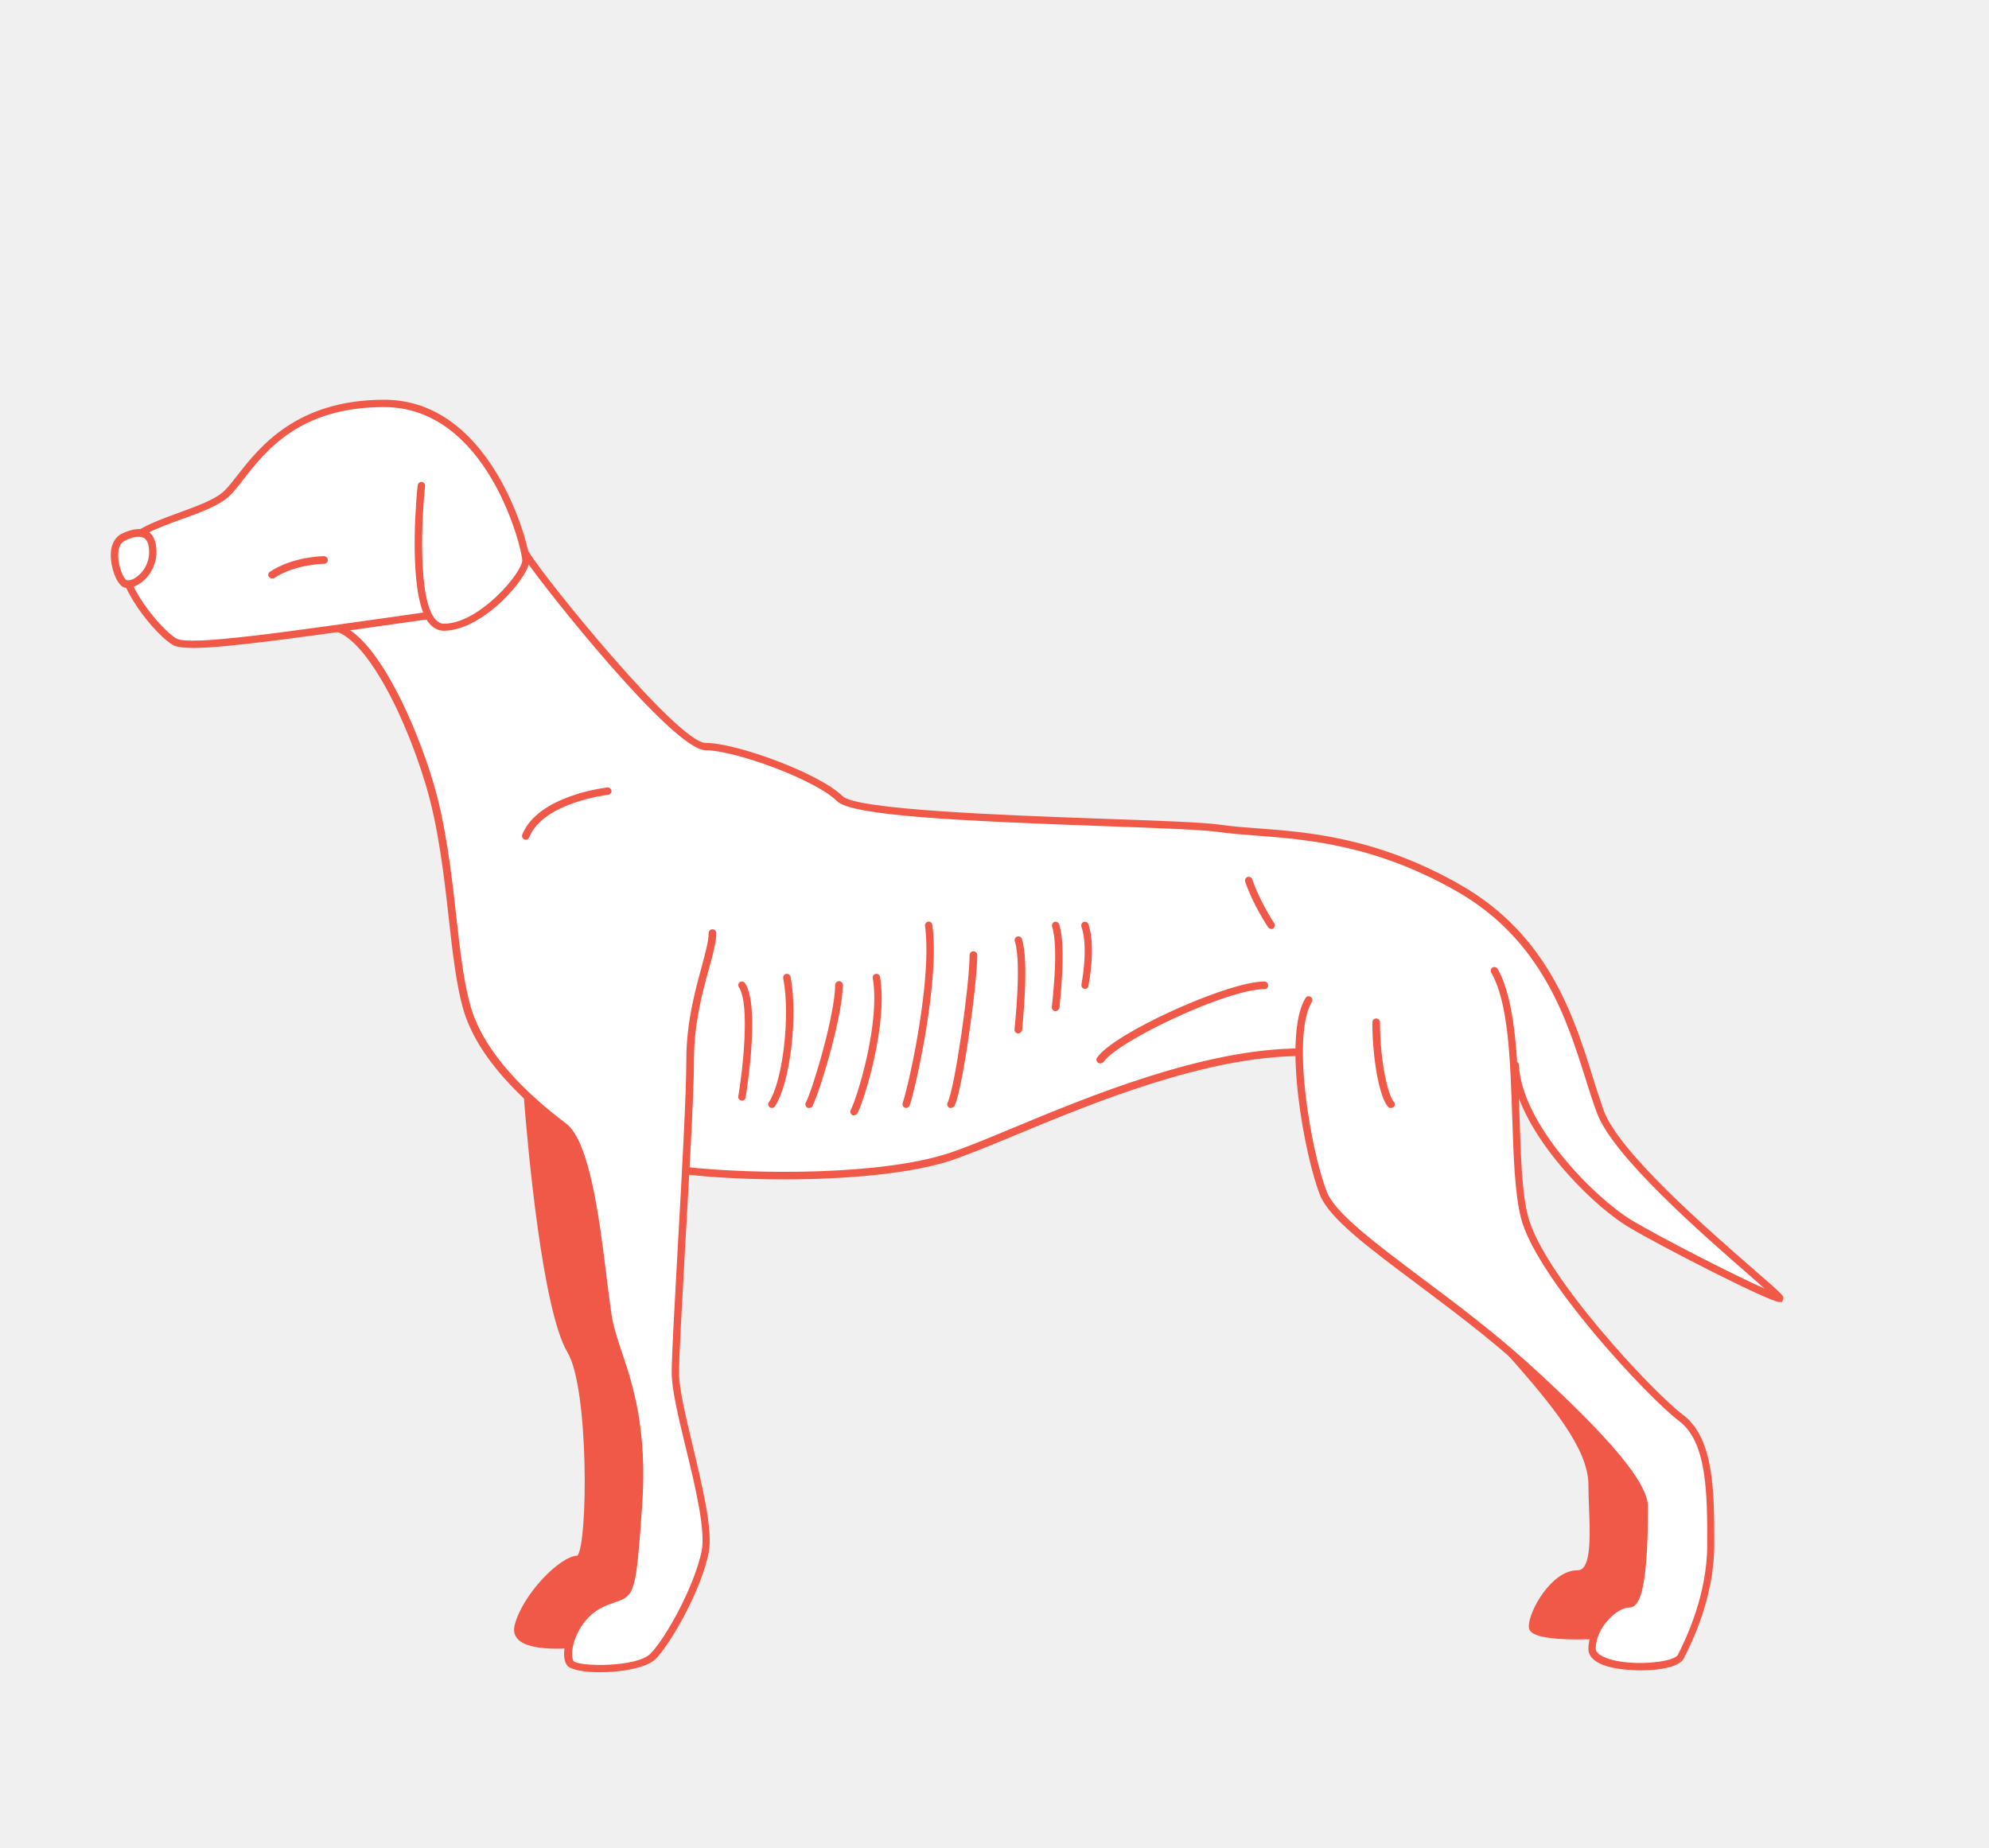
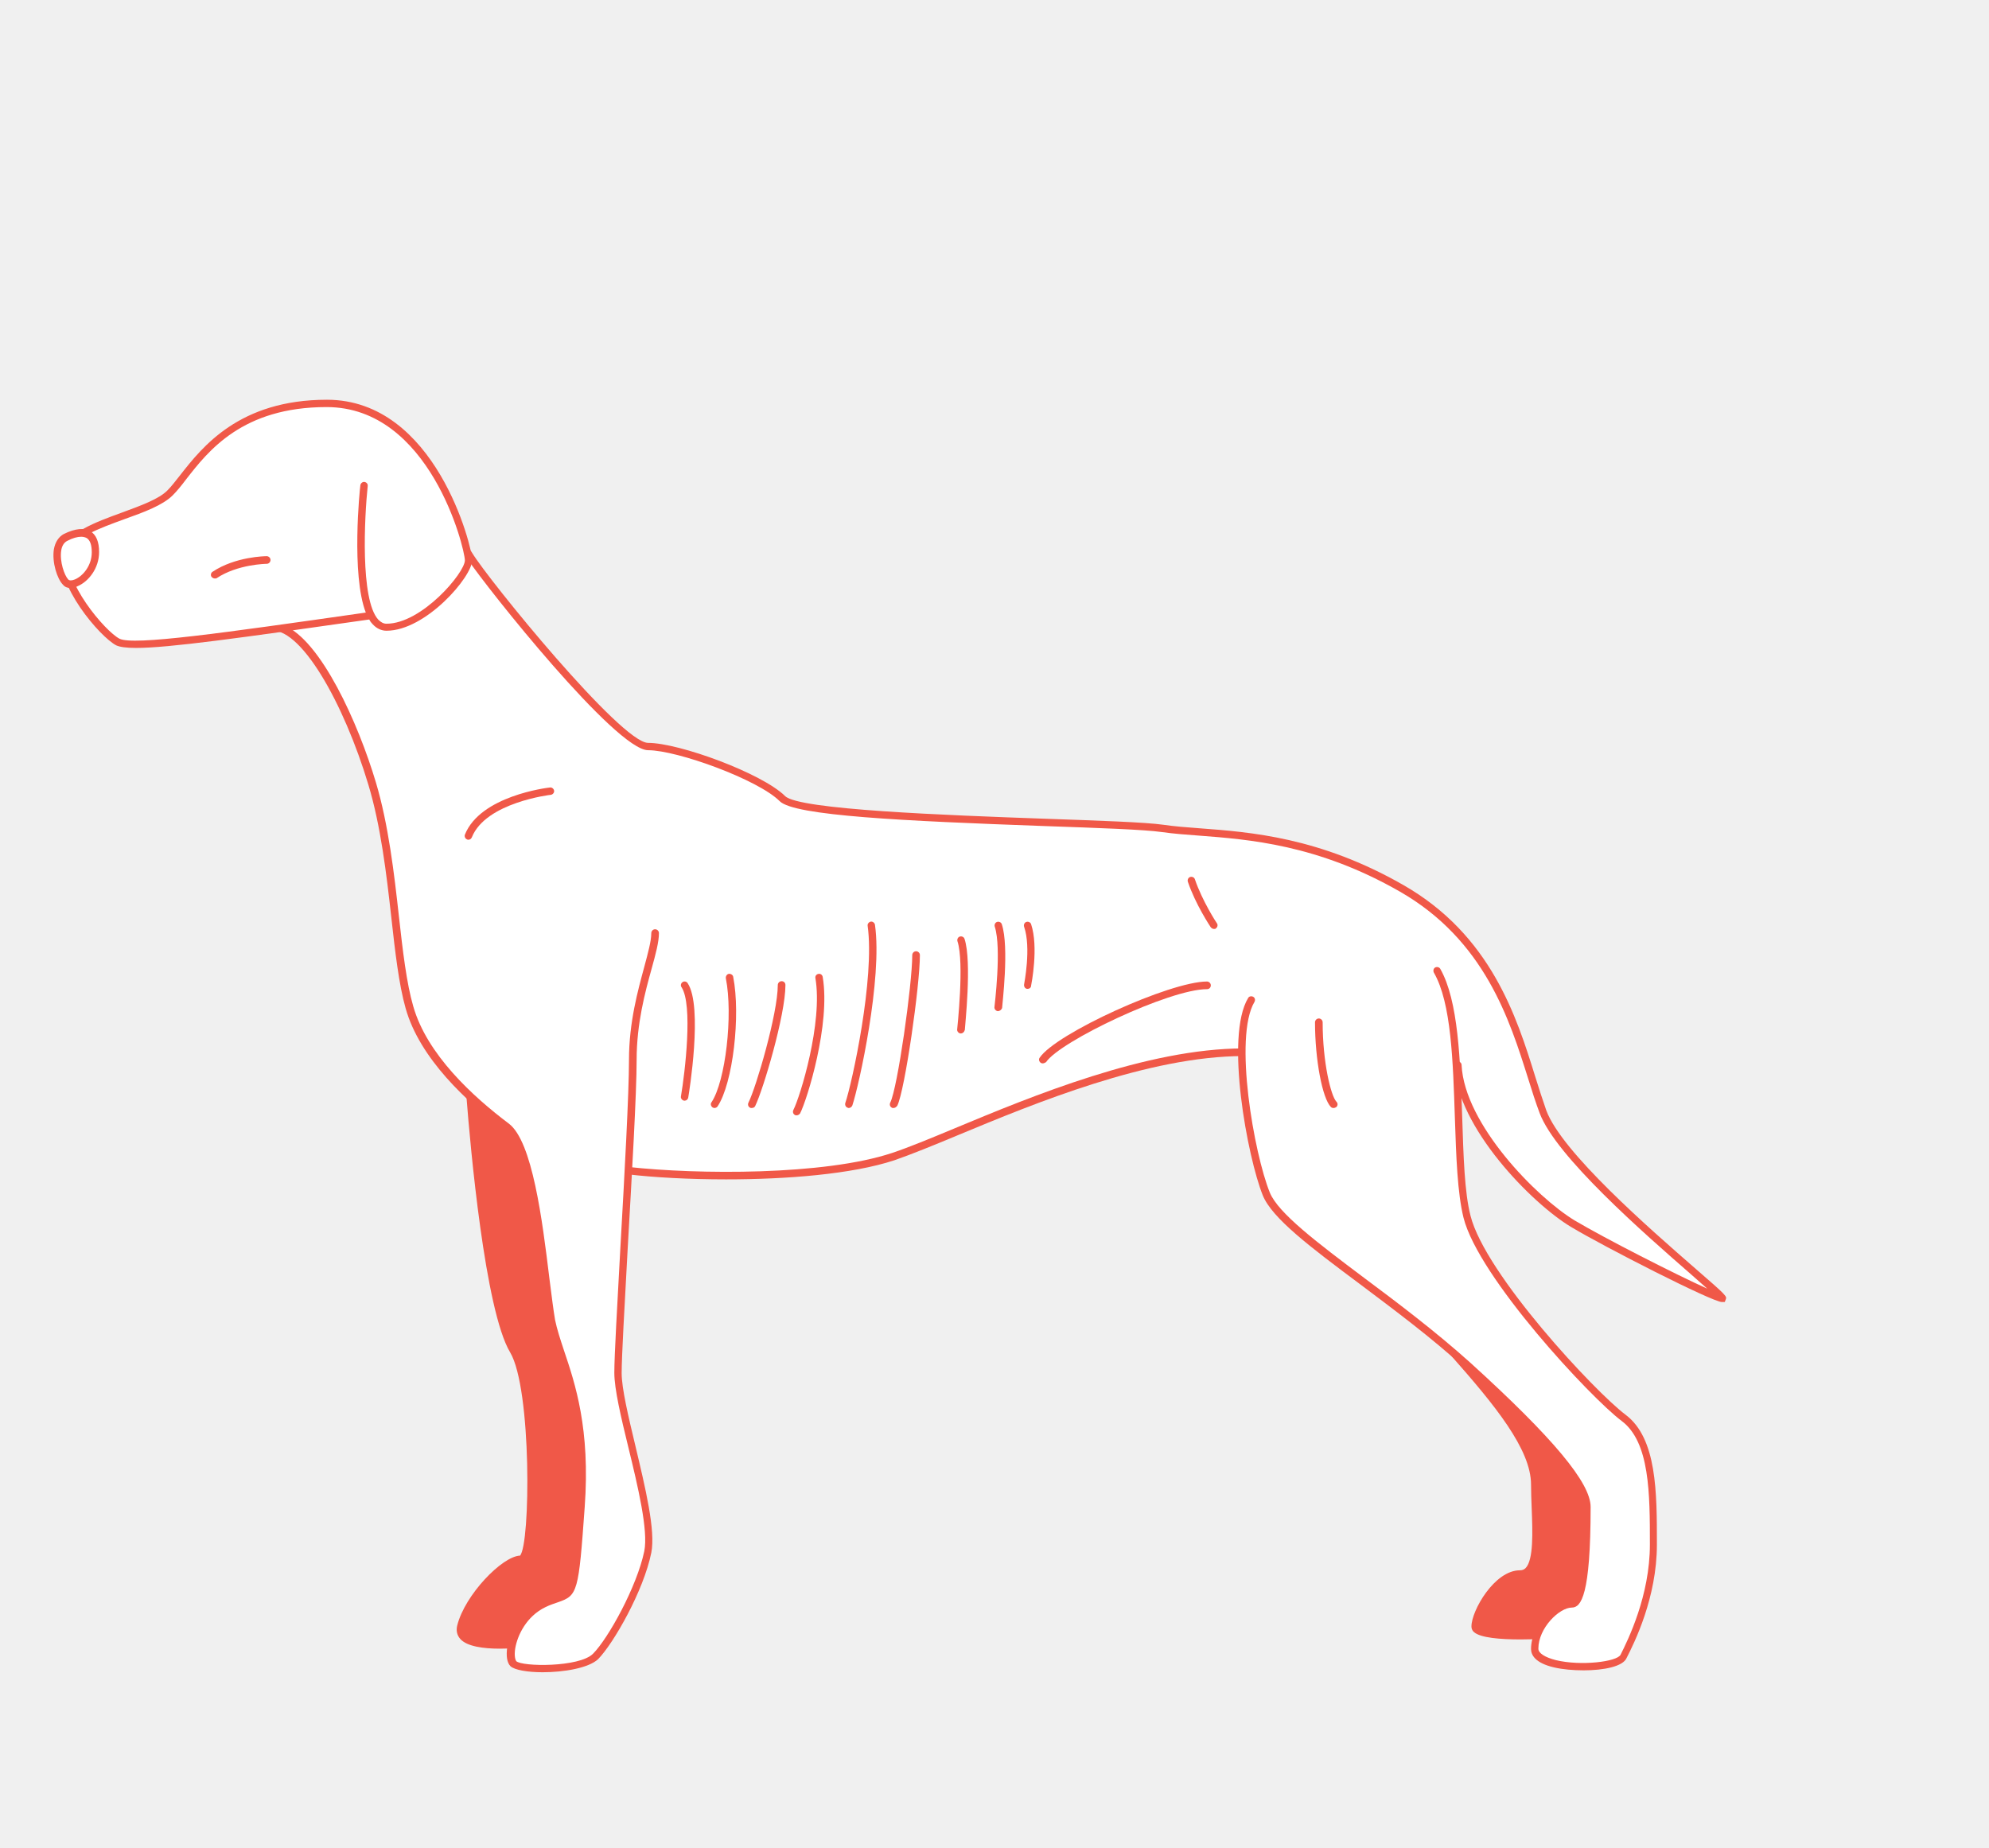
<svg xmlns="http://www.w3.org/2000/svg" version="1.1" x="0px" y="0px" viewBox="0 213.633 624.225 579.817" style="enable-background:new 0 0 2000 1080;">
  <style type="text/css">
	.st0{fill:#FFFFFF;}
	.st1{fill:#F05848;}
</style>
-   <g id="Layer_1">
+   <g id="Layer_1" transform="matrix(1, 0, 0, 1, -18, 0)">
    <g>
      <g transform="matrix(1, 0, 0, 1, 22, 0)" />
      <g transform="matrix(1, 0, 0, 1, -110, 0)">
        <path class="st1" d="M275.5,557.9c1.8,23.4,6.5,67.9,13.5,79.6c7,11.7,7,65.5,2.3,65.5s-16.4,11.7-18.7,21.1 c-2.3,9.4,25.7,4.7,25.7,4.7s18.7-2.3,18.7-35.1s-9.4-112.3-9.4-112.3l-23.4-30.4L275.5,557.9z" />
        <path class="st1" d="M284.8,731.1c-5.1,0-10.2-0.7-12.3-3c-1.1-1.2-1.4-2.7-1-4.3c2.4-9.6,14.1-21.7,19.7-21.9 c3.3-3.5,3.7-52.4-3.1-63.8c-7.9-13.2-12.5-64.6-13.7-80.1l0-0.6l10.3-8.1l24.3,31.6l0,0.3c0.1,0.8,9.4,80,9.4,112.5 c0,33.4-18.9,36.2-19.7,36.3C297.4,730.1,291.1,731.1,284.8,731.1z M276.7,558.4c2.5,31.4,7.3,68.4,13.3,78.4 c6.7,11.2,7.1,59.2,3.3,65.9c-0.6,1.1-1.4,1.4-1.9,1.4c-4,0-15.4,11.3-17.6,20.2c-0.3,1.2,0.1,1.8,0.4,2.2c3.3,3.6,18.4,2,24,1.1 c0.8-0.1,17.7-2.7,17.7-34c0-31.3-8.7-106.3-9.3-111.9l-22.5-29.2L276.7,558.4z" />
        <path class="st1" d="M584.1,638.2c13.8,15.6,25.5,29.7,25.5,41.4s2.3,28.1-4.7,28.1s-14,11.7-14,16.4c0,4.7,28.1,2.3,28.1,2.3 s11.7,2.3,11.7-30.4s-14-42.1-21.1-46.8C602.7,644.5,584.1,638.2,584.1,638.2z" />
        <path class="st1" d="M605.2,728.2c-6.3,0-12.6-0.5-14.6-2.3c-0.7-0.6-0.8-1.3-0.8-1.8c0-4.9,7.2-17.6,15.2-17.6 c0.7,0,1.3-0.2,1.8-0.7c2.5-2.6,2.2-11.2,1.9-18.8c-0.1-2.5-0.2-5.1-0.2-7.4c0-11.1-11.4-25-25.2-40.6l-2.9-3.3l4.2,1.4 c0.8,0.3,18.7,6.4,25.8,11.1c7,4.7,21.6,14.4,21.6,47.8c0,19.4-4.2,26.9-7.6,29.8c-2.4,2-4.6,1.9-5.3,1.8 C616.9,727.8,611.1,728.2,605.2,728.2z M588,640.8c13.1,15,22.8,27.6,22.8,38.8c0,2.3,0.1,4.8,0.2,7.3c0.3,8.8,0.6,17.2-2.6,20.5 c-0.9,1-2.1,1.5-3.5,1.5c-6.3,0-12.9,11.3-12.9,15.2c0.7,1.7,13.3,2.3,26.8,1.2l0.2,0l0.2,0c0.1,0,1.7,0.3,3.6-1.4 c3.1-2.6,6.7-9.5,6.7-27.9c0-32.1-13.4-41-20.5-45.8C604.2,647,593.9,643,588,640.8z" />
        <path class="st0" d="M518.4,543.9c-39.8,0-88.9,25.7-110,32.8c-21.1,7-60.8,7-83.3,4.5c0,0-5.5-53.6-0.8-63 c4.7-9.4,11.7-23.4,14-23.4c2.3,0,191.9,23.4,191.9,23.4L518.4,543.9z" />
        <path class="st1" d="M355.9,583.8c-11.6,0-22.7-0.6-31-1.6c-0.6-0.1-1.1-0.7-1-1.3c0.1-0.6,0.6-1.1,1.3-1 c21.6,2.4,61.5,2.7,82.8-4.4c5.1-1.7,11.9-4.5,19.8-7.8c24-10,60.2-25,90.5-25c0.6,0,1.2,0.5,1.2,1.2c0,0.6-0.5,1.2-1.2,1.2 c-29.8,0-65.8,14.9-89.6,24.8c-7.9,3.3-14.8,6.1-20,7.9C395.4,582.2,374.8,583.8,355.9,583.8z" />
        <path class="st0" d="M333.5,506.4c0,7-7,21.1-7,39.8c0,18.7-4.7,86.6-4.7,98.3s11.7,44.5,9.4,56.2c-2.3,11.7-11.7,28.1-16.4,32.8 c-4.7,4.7-23.4,4.7-25.7,2.3c-2.3-2.3,0-14,9.4-18.7c9.4-4.7,9.4,2.3,11.7-30.4c2.3-32.8-7-46.8-9.4-58.5 c-2.3-11.7-4.7-53.8-14-60.8c-9.4-7-25.7-21.1-30.4-37.4c-4.7-16.4-4.7-46.8-11.7-70.2c-7-23.4-21.1-51.5-32.8-49.1l63.2-22.7 c4.7,7.7,46.8,60.1,56.2,60.1c9.4,0,35.1,9.4,42.1,16.4c7,7,103,7,119.4,9.4c16.4,2.3,42.1,0,74.9,18.7 c32.8,18.7,37.4,51.5,44.5,70.2c7,18.7,58.5,58.5,56.2,58.5c-2.3,0-35.1-16.4-46.8-23.4c-11.7-7-35.1-30.4-36.1-49.7" />
        <path class="st1" d="M298.3,738.5c-4.7,0-8.8-0.7-10.1-1.9c-1.1-1.1-1.4-3.3-1-6c0.8-4.7,4-11.3,10.7-14.6 c1.8-0.9,3.2-1.4,4.4-1.8c4.6-1.5,4.8-1.6,6.7-27.7c1.7-24.1-3-38.1-6.4-48.3c-1.2-3.7-2.3-6.8-2.9-9.9 c-0.6-2.9-1.2-7.8-1.9-13.3c-2-16.7-5.1-41.8-11.7-46.8c-11.6-8.7-26.4-22.4-30.8-38.1c-2.1-7.4-3.3-17.7-4.5-28.6 c-1.5-13.5-3.3-28.7-7.2-41.6c-7.6-25.3-21.4-50.3-31.4-48.3l-0.6-2.2l64.1-23l0.5,0.8c5,8.3,46.7,59.6,55.2,59.6 c9.7,0,35.7,9.5,43,16.7c4.3,4.3,50.7,6,81.3,7.1c17.1,0.6,31.8,1.1,37.4,1.9c3.4,0.5,7.2,0.8,11.3,1.1c16,1.2,37.8,2.8,64,17.8 c27.5,15.7,35.6,41.4,41.4,60.1c1.2,3.9,2.4,7.5,3.5,10.7c4.9,13.1,32.2,36.9,46.9,49.7c9.8,8.5,9.8,8.6,9.4,9.6l-0.3,0.8l-0.9,0 c-3,0-37.1-17.4-47.4-23.6c-12.3-7.4-35.7-31.2-36.6-50.7c0-0.6,0.5-1.2,1.1-1.2c0.7,0,1.2,0.5,1.2,1.1 c0.9,18.6,23.6,41.6,35.5,48.8c9.6,5.7,31.8,17,41.6,21.4c-1.5-1.3-3.3-2.9-5.1-4.5c-14.8-12.9-42.4-37-47.5-50.6 c-1.2-3.2-2.4-6.9-3.6-10.8c-5.8-18.4-13.6-43.5-40.4-58.8c-25.7-14.7-47.3-16.3-63-17.5c-4.1-0.3-8-0.6-11.5-1.1 c-5.5-0.8-20.1-1.3-37.1-1.9c-44.1-1.6-78.3-3.2-82.9-7.8c-6.8-6.8-32.2-16-41.3-16c-10.1,0-50.5-50.8-56.6-59.9l-57.7,20.7 c11.6,4.7,23.3,30.6,28.9,49.4c3.9,13.1,5.7,28.4,7.2,42c1.2,10.8,2.4,21,4.5,28.2c4.3,15.1,18.7,28.3,30,36.8 c7.4,5.6,10.5,30.3,12.7,48.4c0.7,5.5,1.3,10.3,1.8,13.2c0.6,2.9,1.6,6,2.8,9.6c3.5,10.4,8.3,24.6,6.5,49.2 c-1.9,26.6-2.2,27.7-8.3,29.8c-1.1,0.4-2.5,0.8-4.1,1.6c-5.9,2.9-8.7,8.8-9.4,12.9c-0.4,2.5,0.1,3.7,0.3,4 c1.8,1.8,19.8,2,24.1-2.3c4.8-4.8,13.8-21.1,16.1-32.2c1.3-6.5-2-20.3-5-32.6c-2.3-9.4-4.4-18.3-4.4-23.4c0-5.2,0.9-21,1.9-39.3 c1.3-22.7,2.7-48.5,2.7-58.9c0-11.8,2.8-21.8,4.8-29.2c1.2-4.5,2.2-8.1,2.2-10.6c0-0.6,0.5-1.2,1.2-1.2c0.6,0,1.2,0.5,1.2,1.2 c0,2.8-1,6.5-2.3,11.2c-2,7.2-4.7,17.1-4.7,28.6c0,10.5-1.5,36.3-2.8,59.1c-1,18.3-1.9,34.1-1.9,39.2c0,4.8,2.1,13.6,4.3,22.8 c3.1,13.1,6.4,26.6,5,33.6c-2.4,11.9-11.8,28.4-16.7,33.4C312.7,737.2,304.9,738.5,298.3,738.5z" />
        <path class="st0" d="M242.2,366c0,0-4.7,44.5,7,44.5s25.7-16.4,25.7-21.1c0-4.7-11.7-49.1-44.5-49.1s-42.1,21.1-49.1,28.1 c-7,7-30.4,9.4-32.8,18.7c-2.3,9.4,11.7,25.7,16.4,28.1c4.7,2.3,29.4-1.1,78.5-8.2" />
        <path class="st1" d="M170.7,417c-3.1,0-5.1-0.3-6.2-0.8c-5.1-2.6-19.5-19.4-17-29.4c1.5-6,10.3-9.2,18.8-12.3 c5.7-2.1,11.6-4.2,14.3-7c1.2-1.2,2.5-2.9,4-4.8c6.9-8.8,18.5-23.6,46-23.6c34.1,0,45.6,46.2,45.6,50.3 c0,5.3-14.6,22.2-26.9,22.2c-1.6,0-3.1-0.7-4.3-2c-0.4-0.4-0.8-0.9-1.1-1.5c-0.1,0-0.1,0-0.2,0C203.1,413.9,180.9,417,170.7,417z M230.5,341.4c-26.4,0-37.1,13.7-44.1,22.7c-1.5,2-2.9,3.7-4.2,5c-3.1,3.1-9,5.3-15.2,7.5c-7.9,2.9-16.1,5.8-17.3,10.7 c-2.2,8.6,11.3,24.5,15.8,26.8c4.4,2.2,31.8-1.7,77.3-8.2c-4.6-11.9-1.9-38.7-1.7-40c0.1-0.6,0.7-1.1,1.3-1 c0.6,0.1,1.1,0.6,1,1.3c-1,9.5-2.4,35.6,3.3,41.9c0.8,0.8,1.6,1.3,2.6,1.3c11.1,0,24.6-16,24.6-19.9 C273.8,385.5,262.9,341.4,230.5,341.4z" />
        <path class="st0" d="M148.6,382.4c4.7-2.3,9.4-2.3,9.4,4.7s-7,11.7-9.4,9.4C146.3,394.1,143.9,384.7,148.6,382.4z" />
        <path class="st1" d="M150.2,398.2c-1,0-1.8-0.3-2.4-1c-1.9-1.9-3.5-7.1-2.9-11.1c0.4-2.3,1.5-4,3.2-4.9c3.5-1.7,6.4-2,8.3-0.8 c1.8,1.1,2.7,3.3,2.7,6.5c0,5.2-3.4,9.3-6.7,10.7C151.7,398,150.9,398.2,150.2,398.2z M153.5,382.1c-1.2,0-2.7,0.4-4.4,1.3 c-1,0.5-1.7,1.6-1.9,3.1c-0.5,3.4,1,7.7,2.2,9c0.4,0.4,1.1,0.4,2.1,0c2.6-1.1,5.3-4.4,5.3-8.5c0-2.3-0.5-3.8-1.6-4.5 C154.8,382.3,154.2,382.1,153.5,382.1z" />
        <path class="st0" d="M520.7,527.5c-7,11.7,0,49.1,4.7,60.8s37.4,30.4,63.2,53.8c25.7,23.4,37.4,37.4,37.4,44.5 c0,7,0,30.4-4.7,30.4c-4.7,0-11.7,7-11.7,14c0,7,25.7,7,28.1,2.3c2.3-4.7,9.4-18.7,9.4-35.1c0-16.4,0-32.8-9.4-39.8 c-9.4-7-44.5-44.5-49.1-63.2c-4.7-18.7,0-60.8-9.4-77.2" />
        <path class="st1" d="M625,737.9c-3.3,0-6.6-0.3-9.2-0.9c-6.1-1.4-7.3-4-7.3-5.8c0-7.5,7.5-15.2,12.9-15.2c0.4,0,3.5-0.8,3.5-29.3 c0-6.7-12.1-20.9-37.1-43.6c-10.6-9.7-22.6-18.6-33.1-26.5c-15.4-11.5-27.5-20.6-30.4-27.8c-4.8-12-11.9-49.8-4.6-61.9 c0.3-0.6,1.1-0.7,1.6-0.4c0.6,0.3,0.7,1.1,0.4,1.6c-6.6,11.1-0.1,47.7,4.8,59.8c2.6,6.5,15.1,15.9,29.6,26.8 c10.6,7.9,22.5,16.9,33.3,26.6c26.2,23.8,37.8,37.8,37.8,45.3c0,27.8-3,31.6-5.9,31.6c-3.9,0-10.5,6.4-10.5,12.9 c0,1.4,2,2.7,5.5,3.6c7.9,1.9,19.2,0.5,20.3-1.7c2.3-4.6,9.2-18.5,9.2-34.6c0-15.8,0-32.2-8.9-38.8c-9.7-7.3-44.9-45-49.6-63.8 c-1.9-7.7-2.3-19.1-2.7-31.2c-0.6-17.8-1.1-36.2-6.6-45.7c-0.3-0.6-0.1-1.3,0.4-1.6c0.6-0.3,1.3-0.1,1.6,0.4 c5.7,10,6.3,28.7,6.9,46.8c0.4,12,0.7,23.3,2.6,30.7c4.6,18.4,39.2,55.4,48.7,62.5c9.8,7.4,9.8,24.3,9.8,40.7 c0,16.7-7.1,30.9-9.5,35.6C637.4,736.7,631.3,737.9,625,737.9z" />
        <path class="st1" d="M195.4,395.2c-0.4,0-0.7-0.2-1-0.5c-0.4-0.5-0.2-1.3,0.3-1.6c7.2-4.8,16.6-4.9,17-4.9c0.6,0,1.2,0.5,1.2,1.2 c0,0.6-0.5,1.2-1.2,1.2c-0.1,0-9.1,0.1-15.7,4.5C195.9,395.2,195.7,395.2,195.4,395.2z" />
        <g>
          <path class="st1" d="M275,477.2c-0.1,0-0.3,0-0.4-0.1c-0.6-0.2-0.9-0.9-0.7-1.5c4.9-12.2,25.8-14.7,26.7-14.8 c0.6-0.1,1.2,0.4,1.3,1c0.1,0.6-0.4,1.2-1,1.3c-0.2,0-20.4,2.4-24.8,13.3C275.9,476.9,275.5,477.2,275,477.2z" />
          <path class="st1" d="M509,505.2c-0.4,0-0.7-0.2-1-0.5c-0.2-0.3-4.8-7.2-7.2-14.3c-0.2-0.6,0.1-1.3,0.7-1.5 c0.6-0.2,1.3,0.1,1.5,0.7c2.3,6.8,6.8,13.7,6.9,13.8c0.4,0.5,0.2,1.3-0.3,1.6C509.5,505.2,509.3,505.2,509,505.2z" />
          <path class="st1" d="M546.5,561.4c-0.3,0-0.6-0.1-0.8-0.3c-2.7-2.7-5-14.9-5-26.6c0-0.6,0.5-1.2,1.2-1.2c0.6,0,1.2,0.5,1.2,1.2 c0,12.6,2.6,23.1,4.3,24.9c0.5,0.5,0.5,1.2,0,1.7C547.1,561.3,546.8,561.4,546.5,561.4z" />
          <g>
            <path class="st1" d="M342.9,559.1c-0.1,0-0.1,0-0.2,0c-0.6-0.1-1.1-0.7-1-1.3c1.3-7.7,3.8-28.8,0.2-34.3 c-0.4-0.5-0.2-1.3,0.3-1.6c0.5-0.4,1.3-0.2,1.6,0.3c4.9,7.3,0.4,34.8,0.2,35.9C343.9,558.7,343.4,559.1,342.9,559.1z" />
            <path class="st1" d="M352.2,561.4c-0.2,0-0.4-0.1-0.6-0.2c-0.5-0.4-0.7-1.1-0.3-1.6c4.4-6.6,6.8-27.4,4.5-38.9 c-0.1-0.6,0.3-1.3,0.9-1.4c0.6-0.1,1.3,0.3,1.4,0.9c2.4,12.2-0.1,33.5-4.9,40.7C353,561.2,352.6,561.4,352.2,561.4z" />
            <path class="st1" d="M363.9,561.4c-0.2,0-0.4,0-0.5-0.1c-0.6-0.3-0.8-1-0.5-1.6c2.4-4.8,9.2-27.9,9.2-36.9 c0-0.6,0.5-1.2,1.2-1.2s1.2,0.5,1.2,1.2c0,9.5-7,32.9-9.5,38C364.8,561.2,364.4,561.4,363.9,561.4z" />
            <path class="st1" d="M378,563.7c-0.2,0-0.4,0-0.5-0.1c-0.6-0.3-0.8-1-0.5-1.6c2.1-4.1,9.3-27.4,6.9-41.4 c-0.1-0.6,0.3-1.2,1-1.3c0.6-0.1,1.2,0.3,1.3,1c2.5,14.8-4.9,38.5-7.1,42.8C378.8,563.5,378.4,563.7,378,563.7z" />
            <path class="st1" d="M394.4,561.4c-0.1,0-0.2,0-0.4-0.1c-0.6-0.2-0.9-0.9-0.7-1.5c2.1-6.2,9.3-39.1,7-55.6 c-0.1-0.6,0.4-1.2,1-1.3c0.6-0.1,1.2,0.4,1.3,1c2.4,16.9-5,50.4-7.1,56.7C395.3,561.1,394.8,561.4,394.4,561.4z" />
            <path class="st1" d="M408.4,561.4c-0.2,0-0.4,0-0.5-0.1c-0.6-0.3-0.8-1-0.5-1.6c2.3-4.6,6.9-37.1,6.9-46.3 c0-0.6,0.5-1.2,1.2-1.2c0.6,0,1.2,0.5,1.2,1.2c0,9.6-4.7,42.4-7.1,47.3C409.2,561.2,408.8,561.4,408.4,561.4z" />
            <path class="st1" d="M429.5,538c0,0-0.1,0-0.1,0c-0.6-0.1-1.1-0.7-1-1.3c0-0.2,2.3-20.9,0.1-27.6c-0.2-0.6,0.1-1.3,0.7-1.5 c0.6-0.2,1.3,0.1,1.5,0.7c2.4,7.2,0.1,27.7,0.1,28.6C430.6,537.6,430.1,538,429.5,538z" />
            <path class="st1" d="M441.2,531c-0.1,0-0.1,0-0.1,0c-0.6-0.1-1.1-0.7-1-1.3c0-0.2,2.3-18.5,0.1-25.2c-0.2-0.6,0.1-1.3,0.7-1.5 c0.6-0.2,1.3,0.1,1.5,0.7c2.4,7.2,0.1,25.5,0.1,26.3C442.3,530.6,441.7,531,441.2,531z" />
            <path class="st1" d="M450.5,524c-0.1,0-0.2,0-0.2,0c-0.6-0.1-1-0.7-0.9-1.4c0-0.1,2.3-11.5,0-18.1c-0.2-0.6,0.1-1.3,0.7-1.5 c0.6-0.2,1.3,0.1,1.5,0.7c2.4,7.2,0.1,18.8,0,19.3C451.6,523.6,451.1,524,450.5,524z" />
            <path class="st1" d="M455.2,547.4c-0.2,0-0.5-0.1-0.6-0.2c-0.5-0.4-0.7-1.1-0.3-1.6c5.1-7.6,40.9-23.9,52.5-23.9 c0.6,0,1.2,0.5,1.2,1.2s-0.5,1.2-1.2,1.2c-11.8,0-46.2,16.4-50.5,22.9C456,547.2,455.6,547.4,455.2,547.4z" />
          </g>
        </g>
      </g>
    </g>
  </g>
  <g id="Layer_2" />
  <g id="Layer_3" />
  <g id="Layer_4" />
  <g id="Layer_5" />
  <g id="Layer_6" />
</svg>
